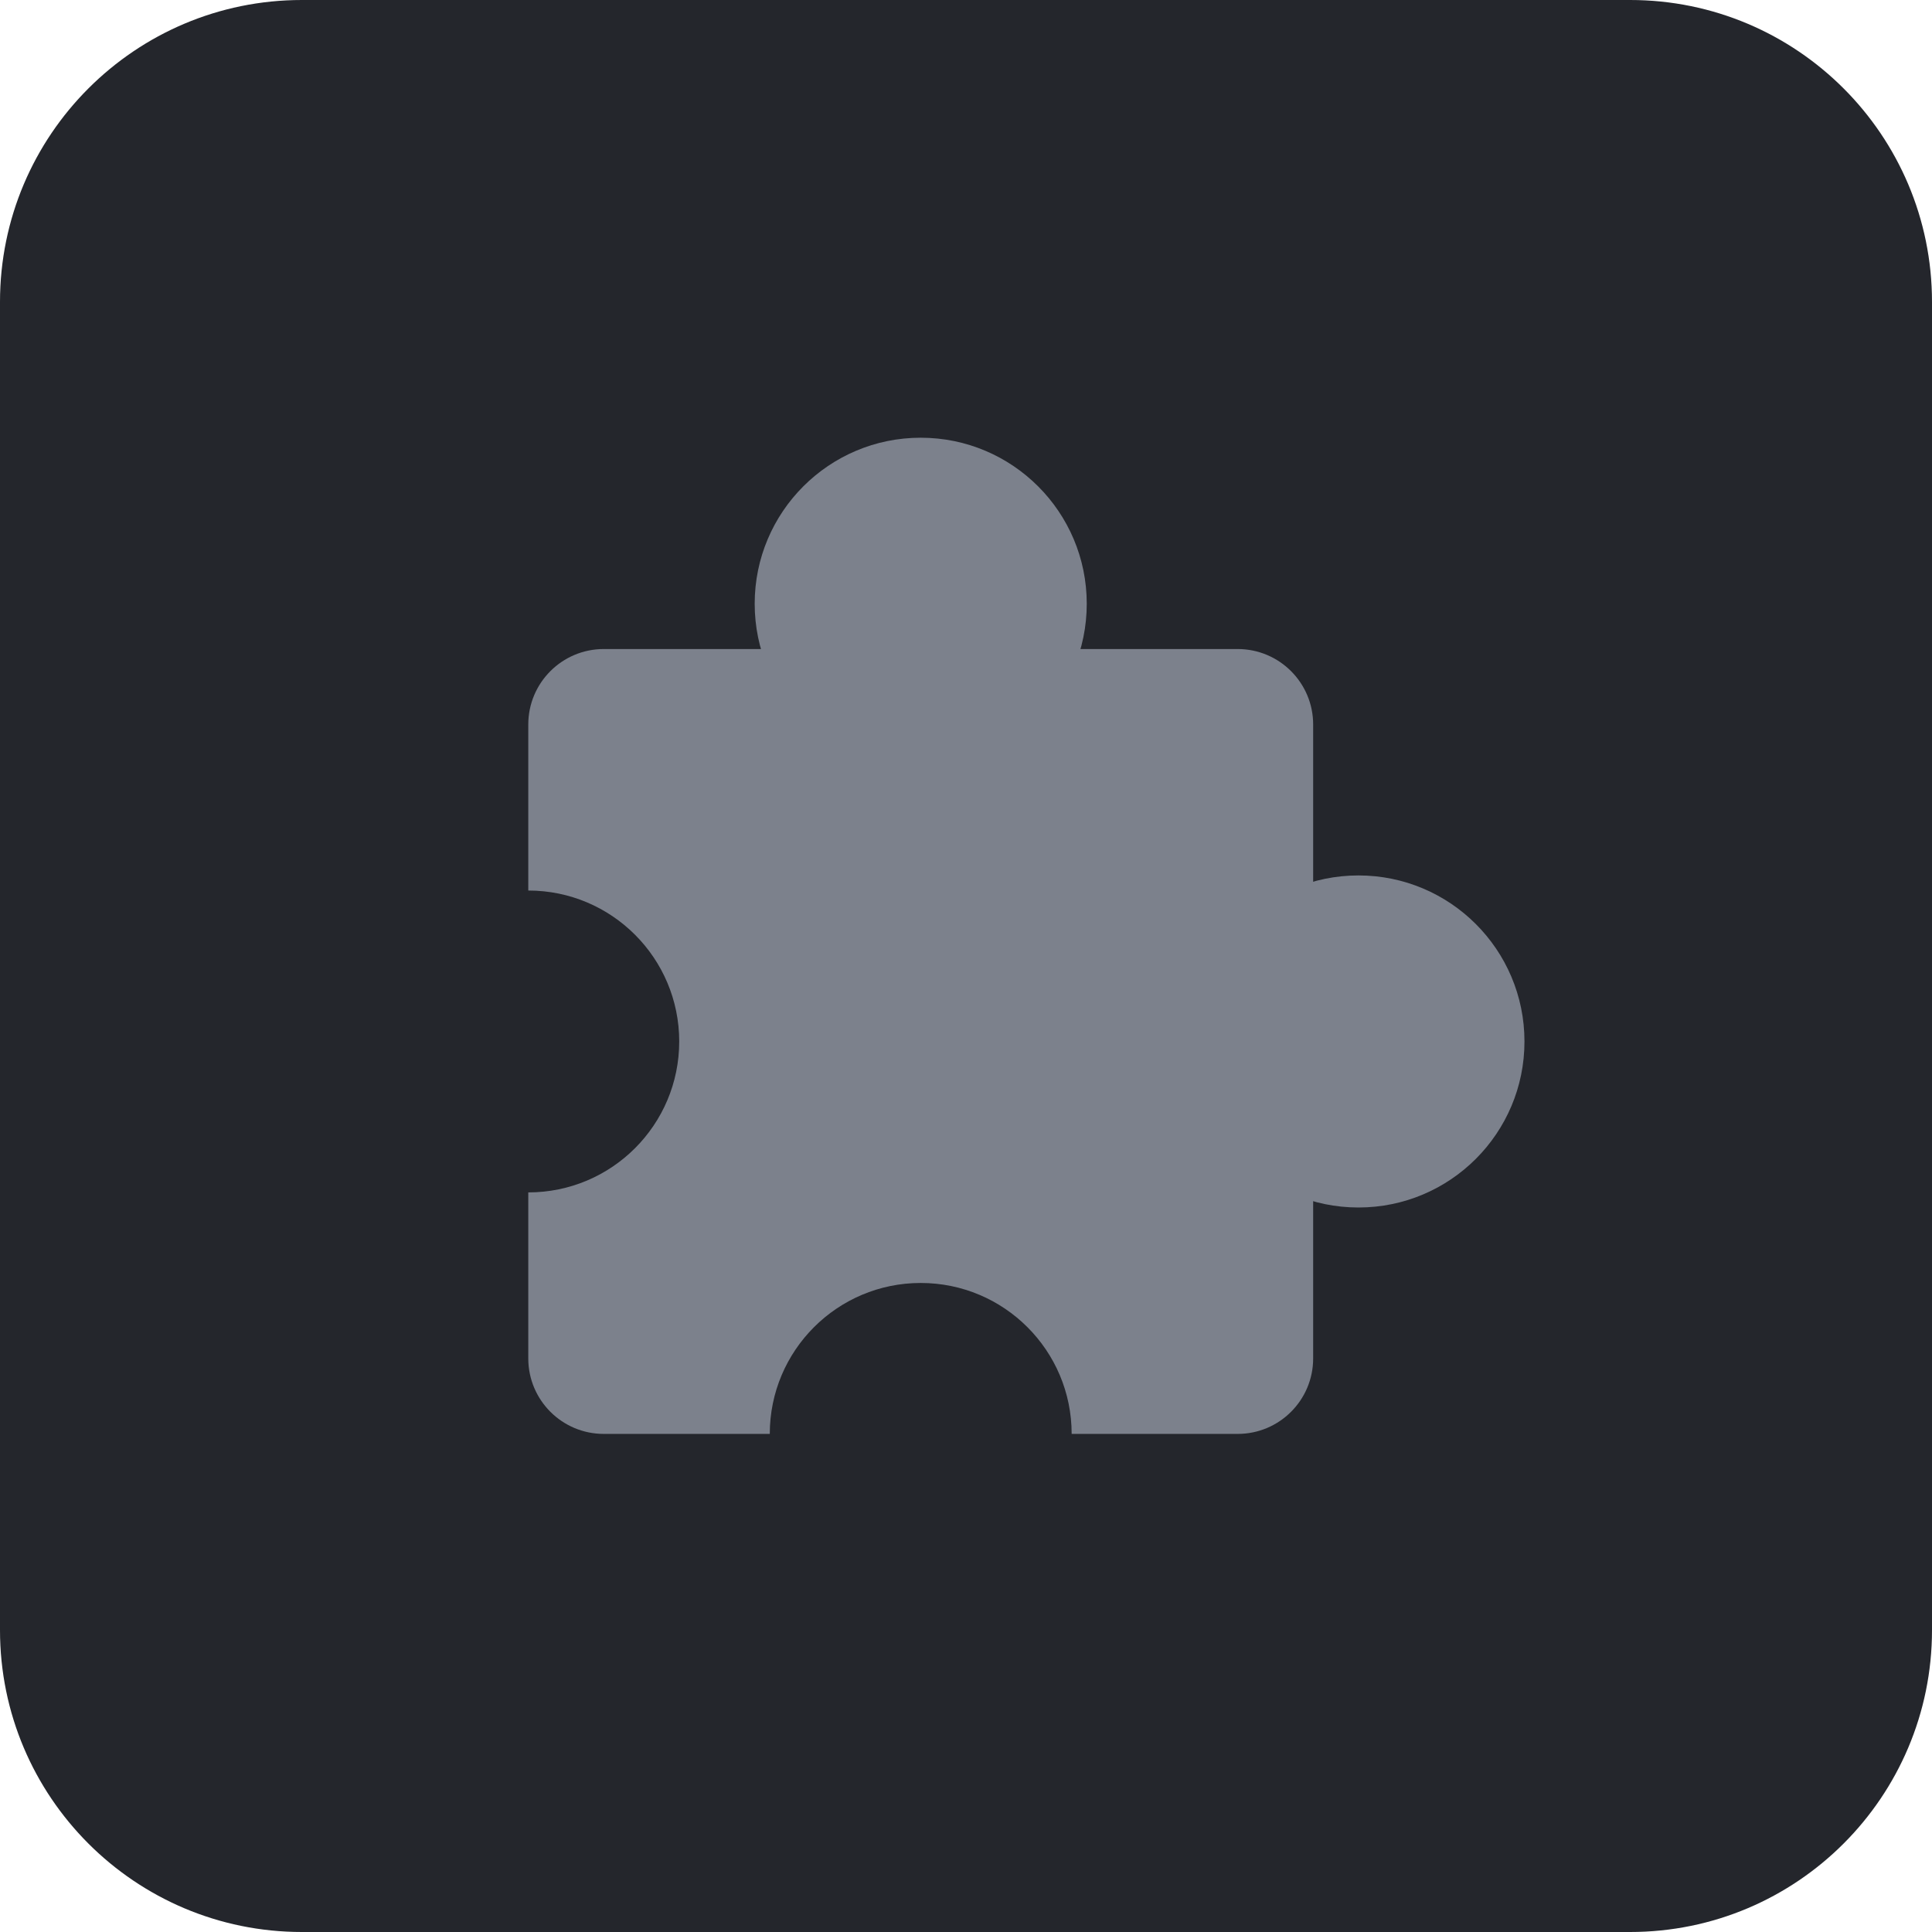
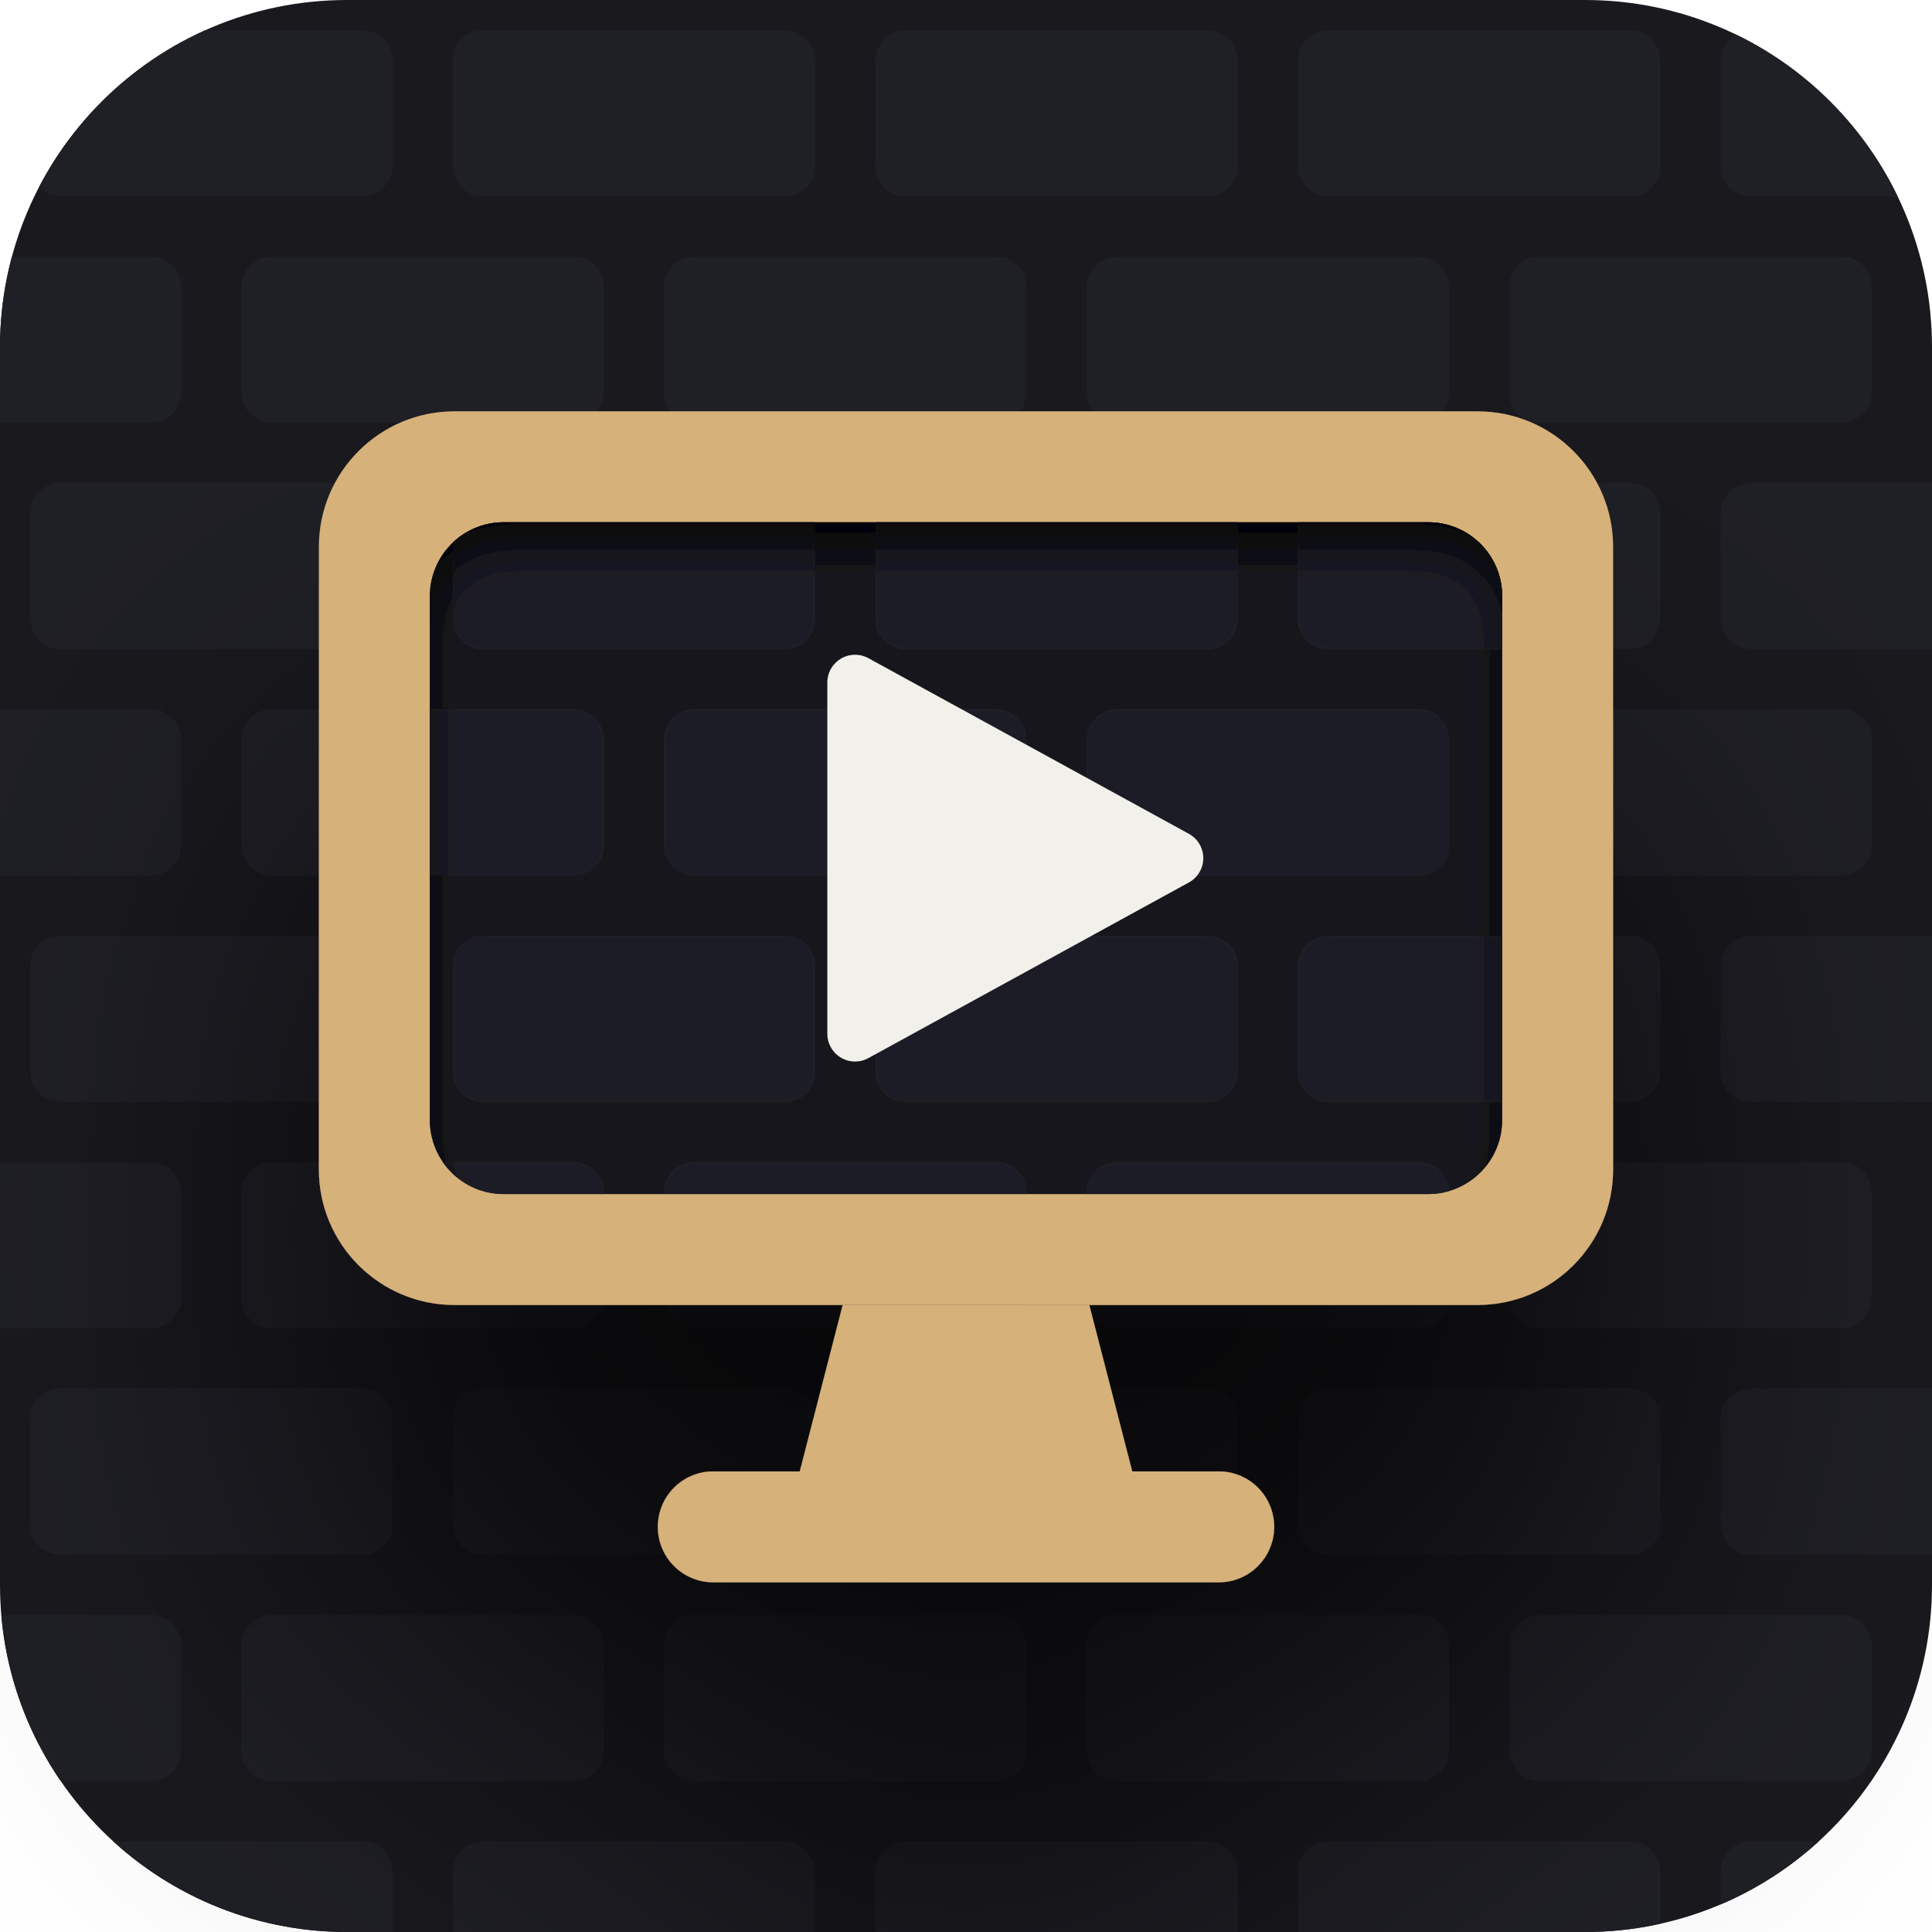
<svg xmlns="http://www.w3.org/2000/svg" viewBox="0 0 256 256" width="256" height="256">
-   <rect width="256" height="256" rx="40" fill="#24262C" />
-   <g fill="#7C818C">
-     <rect x="70" y="86" width="104" height="104" rx="10" />
-     <circle cx="122" cy="80" r="22" />
-     <circle cx="180" cy="138" r="22" />
+   <defs>
+     <pattern id="bricks" width="56" height="60" patternUnits="userSpaceOnUse">
+       <rect x="4" y="4" width="48" height="22" rx="4" fill="#1F1F26" />
+       <rect x="-24" y="34" width="48" height="22" rx="4" fill="#1F1F26" />
+       <rect x="32" y="34" width="48" height="22" rx="4" fill="#1F1F26" />
+     </pattern>
+     <filter id="drop" x="-25%" y="-25%" width="150%" height="160%">
+       <feGaussianBlur in="SourceAlpha" stdDeviation="4" />
+       <feOffset dy="6" result="b" />
+       <feFlood flood-color="#000" flood-opacity="0.7" />
+       <feComposite in2="b" operator="in" />
+       <feMerge>
+         <feMergeNode />
+         <feMergeNode in="SourceGraphic" />
+       </feMerge>
+     </filter>
+     <filter id="pocket" x="-20%" y="-20%" width="140%" height="140%">
+       <feOffset in="SourceAlpha" dy="4" />
+       <feGaussianBlur stdDeviation="2.8" result="o" />
+       <feComposite in="SourceAlpha" in2="o" operator="out" result="edge" />
+       <feFlood flood-color="#000" flood-opacity="0.9" />
+       <feComposite in2="edge" operator="in" result="sh" />
+       <feMerge>
+         <feMergeNode in="SourceGraphic" />
+         <feMergeNode in="sh" />
+       </feMerge>
+     </filter>
+   </defs>
+   <rect width="256" height="256" rx="46" fill="#19191E" />
+   <rect width="256" height="256" rx="46" fill="url(#bricks)" />
+   <g transform="translate(30.0 30.0) scale(8.166667)">
+     <g filter="url(#drop)">
+       <rect x="1.5" y="3" width="21" height="14.5" rx="2.2" fill="#D6B17A" />
+       <path d="M10 17.5 L9.2 20.6 H14.8 L14 17.5 Z" fill="#D6B17A" />
+       <rect x="7" y="20.2" width="10" height="1.8" rx="0.9" fill="#D6B17A" />
+     </g>
  </g>
-   <g fill="#24262C">
-     <circle cx="70" cy="138" r="20" />
-     <circle cx="122" cy="190" r="20" />
+   <g filter="url(#pocket)">
+     <rect x="56.95" y="69.20" width="142.10" height="89.02" rx="9.80" fill="#19191E" />
+     <rect x="56.95" y="69.20" width="142.10" height="89.02" rx="9.80" fill="url(#bricks)" />
+   </g>
+   <g transform="translate(30.0 30.0) scale(8.166667)">
+     <path d="M10.2 7.4 L15.4 10.25 L10.2 13.1 Z" fill="#F2F0EA" stroke="#F2F0EA" stroke-width="0.9" stroke-linejoin="round" />
  </g>
</svg>
